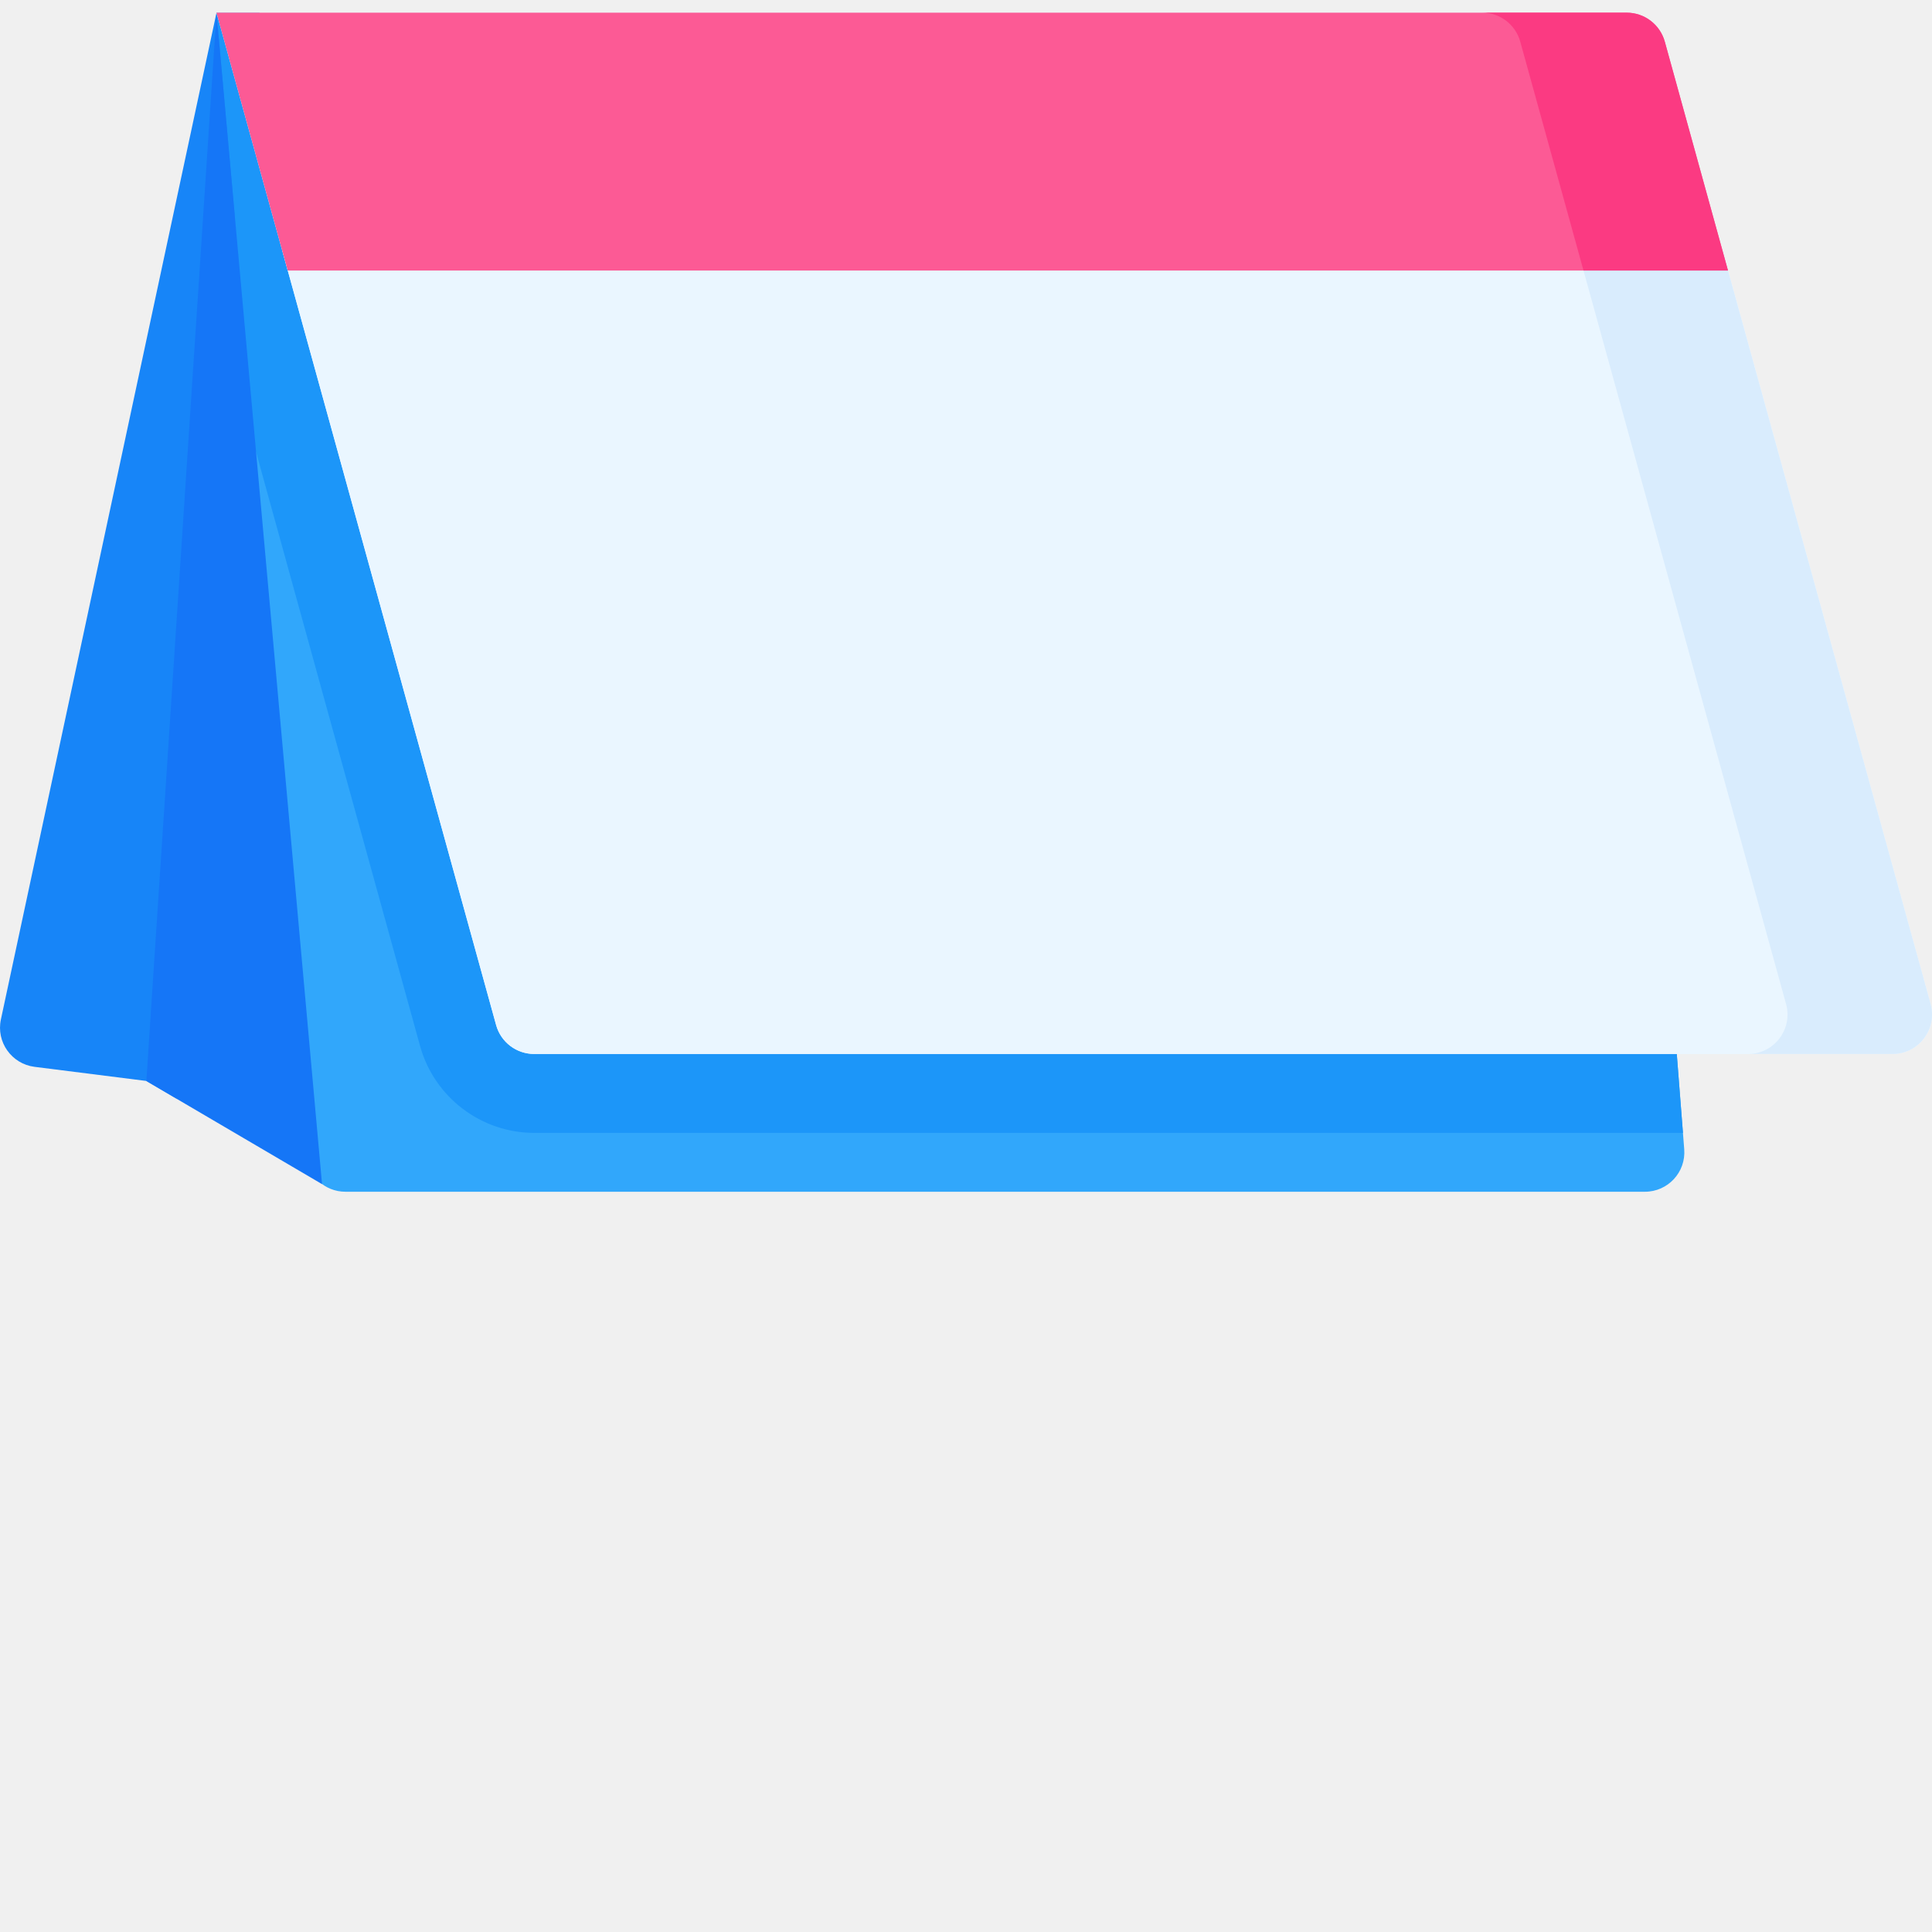
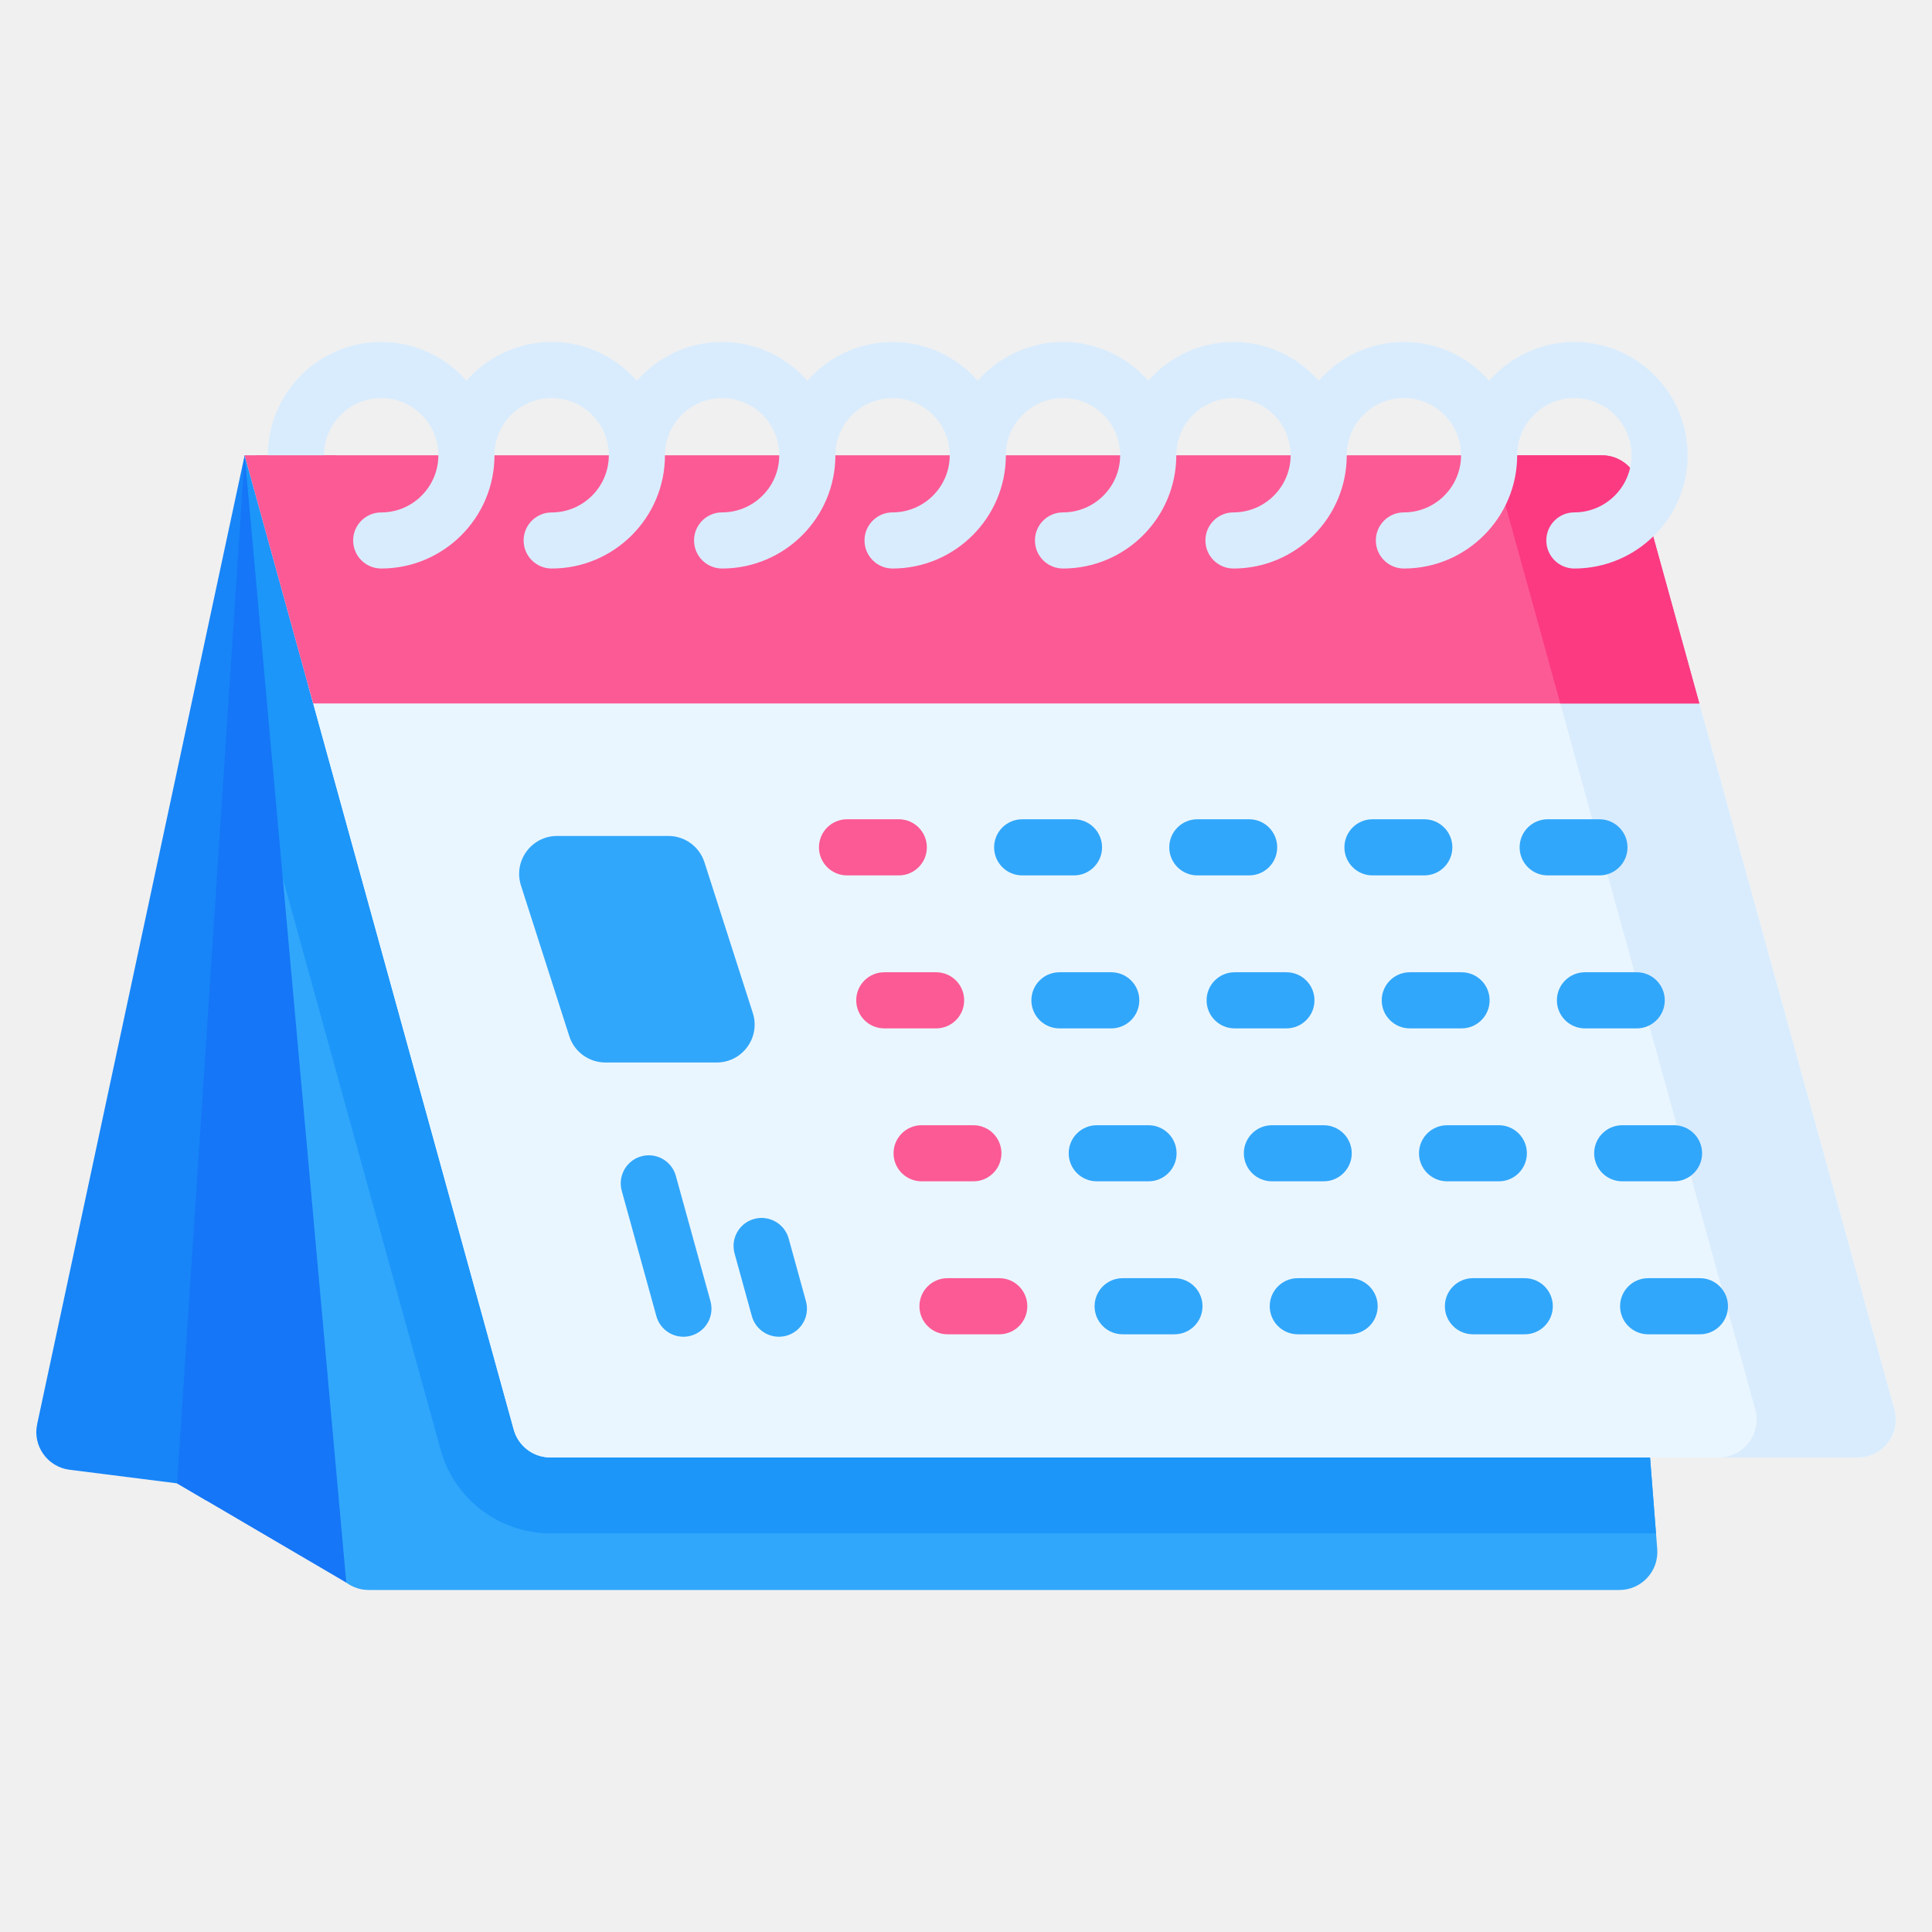
- <svg xmlns="http://www.w3.org/2000/svg" width="32" height="32" viewBox="0 0 32 32" fill="none">
-   <path d="M27.245 19.739H5.721C5.38 19.739 5.096 19.476 5.07 19.137L3.586 0.21H4.297L8.761 16.37C8.839 16.653 9.097 16.849 9.39 16.849H27.725L27.896 19.035C27.926 19.415 27.626 19.739 27.245 19.739Z" fill="#31A7FB" />
-   <path d="M27.875 18.764H8.847C7.968 18.764 7.192 18.172 6.958 17.326L4.124 7.062L3.586 0.21H4.297L8.761 16.37C8.839 16.654 9.097 16.85 9.39 16.85H27.725L27.875 18.764Z" fill="#1C96F9" />
-   <path d="M3.887 3.554L2.926 18.198L2.424 17.904L0.571 17.67C0.192 17.621 -0.066 17.259 0.015 16.885L3.586 0.21L3.887 3.554Z" fill="#1785F8" />
-   <path d="M3.586 0.211L5.334 19.613L2.424 17.905L3.586 0.211Z" fill="#1576F7" />
-   <path d="M31.348 17.457H8.848C8.554 17.457 8.296 17.261 8.218 16.979L4.678 4.159H28.533L31.977 16.63C32.092 17.046 31.779 17.457 31.348 17.457Z" fill="#EAF6FF" />
-   <path d="M31.976 16.63L27.574 0.689C27.495 0.406 27.238 0.21 26.944 0.21H3.586L8.217 16.978C8.295 17.261 8.553 17.457 8.847 17.457H31.347C31.778 17.457 32.091 17.046 31.976 16.63Z" fill="#EAF6FF" />
-   <path d="M31.347 17.457H28.954C29.385 17.457 29.698 17.046 29.583 16.63L26.139 4.159H28.532L31.977 16.63C32.091 17.046 31.778 17.457 31.347 17.457Z" fill="#D9ECFD" />
-   <path d="M28.621 4.481L27.574 0.689C27.495 0.406 27.238 0.21 26.944 0.21H3.586L4.766 4.481H28.621Z" fill="#FC5A95" />
-   <path d="M25.18 0.689L26.228 4.481H28.621L27.574 0.689C27.495 0.407 27.238 0.21 26.944 0.21H24.551C24.845 0.21 25.102 0.407 25.18 0.689Z" fill="#FB3A82" />
+ <svg xmlns="http://www.w3.org/2000/svg" width="38" height="38" viewBox="0 0 38 38" fill="none">
+   <g clip-path="url(#clip0_4478_36613)">
+     <path d="M31.852 31.273H7.252C6.863 31.273 6.539 30.973 6.508 30.585L4.812 8.955H5.625L10.726 27.423C10.816 27.747 11.11 27.971 11.446 27.971H32.4L32.596 30.468C32.629 30.903 32.286 31.273 31.852 31.273Z" fill="#31A7FB" />
+     <path d="M32.571 30.159H10.825C9.82 30.159 8.933 29.483 8.666 28.515L5.427 16.785L4.812 8.954H5.625L10.726 27.423C10.816 27.747 11.11 27.971 11.446 27.971H32.4L32.571 30.159Z" fill="#1C96F9" />
+     <path d="M5.157 12.776L4.058 29.513L3.485 29.176L1.367 28.908C0.934 28.853 0.639 28.439 0.731 28.011L4.812 8.955L5.157 12.776Z" fill="#1785F8" />
+     <path d="M4.812 8.955L6.811 31.128L3.484 29.177L4.812 8.955Z" fill="#1576F7" />
+     <path d="M36.539 28.666H10.825C10.489 28.666 10.194 28.442 10.105 28.119L6.059 13.468H33.322L37.259 27.721C37.39 28.196 37.032 28.666 36.539 28.666Z" fill="#EAF6FF" />
+     <path d="M37.258 27.721L32.227 9.503C32.137 9.179 31.843 8.955 31.507 8.955H4.812L10.105 28.119C10.194 28.442 10.489 28.666 10.825 28.666H36.539C37.032 28.666 37.39 28.197 37.258 27.721Z" fill="#EAF6FF" />
+     <path d="M36.539 28.666H33.804C34.297 28.666 34.654 28.196 34.523 27.721L30.587 13.468H33.322L37.259 27.721C37.389 28.196 37.032 28.666 36.539 28.666Z" fill="#D9ECFD" />
+     <path d="M33.424 13.836L32.227 9.503C32.137 9.179 31.843 8.955 31.507 8.955H4.812L6.16 13.836H33.424Z" fill="#FC5A95" />
+     <path d="M29.491 9.503L30.689 13.836H33.424L32.227 9.503C32.137 9.179 31.843 8.955 31.507 8.955H28.772C29.108 8.955 29.402 9.179 29.491 9.503Z" fill="#FB3A82" />
+     <path d="M30.966 6.726C30.298 6.726 29.698 7.022 29.29 7.489C28.881 7.022 28.281 6.726 27.613 6.726C26.946 6.726 26.346 7.022 25.937 7.489C25.529 7.022 24.929 6.726 24.261 6.726C23.593 6.726 22.993 7.022 22.585 7.489C22.176 7.022 21.576 6.726 20.908 6.726C20.241 6.726 19.641 7.022 19.232 7.489C18.823 7.022 18.224 6.726 17.556 6.726C16.888 6.726 16.288 7.022 15.88 7.489C15.471 7.022 14.871 6.726 14.203 6.726C13.535 6.726 12.936 7.022 12.527 7.489C12.118 7.022 11.518 6.726 10.851 6.726C10.183 6.726 9.583 7.022 9.174 7.489C8.766 7.022 8.166 6.726 7.498 6.726C6.269 6.726 5.27 7.726 5.27 8.954C5.27 9.259 5.517 9.506 5.822 9.506C6.127 9.506 6.374 9.259 6.374 8.954C6.374 8.334 6.878 7.83 7.498 7.83C8.118 7.83 8.622 8.334 8.622 8.954C8.622 9.574 8.118 10.079 7.498 10.079C7.193 10.079 6.946 10.326 6.946 10.63C6.946 10.935 7.193 11.182 7.498 11.182C8.727 11.182 9.726 10.183 9.726 8.954C9.726 8.334 10.23 7.83 10.851 7.83C11.47 7.83 11.975 8.334 11.975 8.954C11.975 9.574 11.47 10.079 10.851 10.079C10.546 10.079 10.299 10.326 10.299 10.63C10.299 10.935 10.546 11.182 10.851 11.182C12.079 11.182 13.079 10.183 13.079 8.954C13.079 8.334 13.583 7.83 14.203 7.83C14.823 7.83 15.327 8.334 15.327 8.954C15.327 9.574 14.823 10.078 14.203 10.078C13.898 10.078 13.651 10.325 13.651 10.63C13.651 10.935 13.898 11.182 14.203 11.182C15.432 11.182 16.431 10.183 16.431 8.954C16.431 8.334 16.936 7.83 17.555 7.83C18.175 7.83 18.68 8.334 18.68 8.954C18.68 9.574 18.175 10.078 17.555 10.078C17.251 10.078 17.004 10.325 17.004 10.63C17.004 10.935 17.251 11.182 17.555 11.182C18.784 11.182 19.784 10.182 19.784 8.954C19.784 8.334 20.288 7.83 20.908 7.83C21.528 7.83 22.032 8.334 22.032 8.954C22.032 9.574 21.528 10.078 20.908 10.078C20.603 10.078 20.356 10.325 20.356 10.63C20.356 10.935 20.603 11.182 20.908 11.182C22.137 11.182 23.136 10.182 23.136 8.954C23.136 8.334 23.64 7.83 24.261 7.83C24.881 7.83 25.385 8.334 25.385 8.954C25.385 9.574 24.881 10.078 24.261 10.078C23.956 10.078 23.709 10.325 23.709 10.63C23.709 10.935 23.956 11.182 24.261 11.182C25.489 11.182 26.489 10.182 26.489 8.954C26.489 8.334 26.993 7.829 27.613 7.829C28.233 7.829 28.737 8.334 28.737 8.954C28.737 9.574 28.233 10.078 27.613 10.078C27.308 10.078 27.061 10.325 27.061 10.63C27.061 10.935 27.308 11.182 27.613 11.182C28.842 11.182 29.841 10.182 29.841 8.954C29.841 8.334 30.346 7.829 30.965 7.829C31.585 7.829 32.09 8.334 32.09 8.954C32.09 9.574 31.585 10.078 30.965 10.078C30.661 10.078 30.414 10.325 30.414 10.63C30.414 10.935 30.661 11.182 30.965 11.182C32.194 11.182 33.194 10.182 33.194 8.954C33.194 7.725 32.195 6.726 30.966 6.726Z" fill="#D9ECFD" />
+     <path d="M6.6 8.955C6.543 9.334 6.216 9.623 5.822 9.623C5.427 9.623 5.101 9.334 5.043 8.955H6.6Z" fill="#FC5A95" />
+     <path d="M14.807 19.924L13.856 16.961C13.757 16.652 13.47 16.442 13.146 16.442H10.958C10.452 16.442 10.092 16.935 10.247 17.417L11.197 20.38C11.296 20.689 11.584 20.898 11.908 20.898H14.096C14.602 20.898 14.961 20.406 14.807 19.924Z" fill="#31A7FB" />
+     <path d="M17.679 17.218H16.66C16.355 17.218 16.108 16.971 16.108 16.666C16.108 16.361 16.355 16.114 16.66 16.114H17.679C17.983 16.114 18.23 16.361 18.23 16.666C18.23 16.971 17.983 17.218 17.679 17.218Z" fill="#FC5A95" />
+     <path d="M21.124 17.218H20.105C19.8 17.218 19.553 16.971 19.553 16.666C19.553 16.361 19.8 16.114 20.105 16.114H21.124C21.429 16.114 21.676 16.361 21.676 16.666C21.676 16.971 21.429 17.218 21.124 17.218Z" fill="#31A7FB" />
+     <path d="M24.569 17.218H23.55C23.245 17.218 22.998 16.971 22.998 16.666C22.998 16.361 23.245 16.114 23.55 16.114H24.569C24.874 16.114 25.121 16.361 25.121 16.666C25.121 16.971 24.874 17.218 24.569 17.218Z" fill="#31A7FB" />
+     <path d="M28.014 17.218H26.995C26.69 17.218 26.443 16.971 26.443 16.666C26.443 16.361 26.69 16.114 26.995 16.114H28.014C28.319 16.114 28.566 16.361 28.566 16.666C28.566 16.971 28.319 17.218 28.014 17.218Z" fill="#31A7FB" />
+     <path d="M31.459 17.218H30.44C30.136 17.218 29.889 16.971 29.889 16.666C29.889 16.361 30.136 16.114 30.44 16.114H31.459C31.764 16.114 32.011 16.361 32.011 16.666C32.011 16.971 31.764 17.218 31.459 17.218Z" fill="#31A7FB" />
+     <path d="M18.412 20.227H17.393C17.088 20.227 16.841 19.98 16.841 19.675C16.841 19.37 17.088 19.123 17.393 19.123H18.412C18.717 19.123 18.964 19.37 18.964 19.675C18.964 19.98 18.717 20.227 18.412 20.227Z" fill="#FC5A95" />
+     <path d="M21.857 20.227H20.838C20.533 20.227 20.286 19.98 20.286 19.675C20.286 19.37 20.533 19.123 20.838 19.123H21.857C22.162 19.123 22.409 19.37 22.409 19.675C22.409 19.98 22.162 20.227 21.857 20.227Z" fill="#31A7FB" />
+     <path d="M25.302 20.227H24.284C23.979 20.227 23.732 19.98 23.732 19.675C23.732 19.37 23.979 19.123 24.284 19.123H25.302C25.607 19.123 25.854 19.37 25.854 19.675C25.854 19.98 25.607 20.227 25.302 20.227Z" fill="#31A7FB" />
+     <path d="M28.747 20.227H27.729C27.424 20.227 27.177 19.98 27.177 19.675C27.177 19.37 27.424 19.123 27.729 19.123H28.747C29.052 19.123 29.299 19.37 29.299 19.675C29.299 19.98 29.052 20.227 28.747 20.227Z" fill="#31A7FB" />
+     <path d="M32.193 20.227H31.174C30.869 20.227 30.622 19.98 30.622 19.675C30.622 19.37 30.869 19.123 31.174 19.123H32.193C32.497 19.123 32.744 19.37 32.744 19.675C32.744 19.98 32.497 20.227 32.193 20.227Z" fill="#31A7FB" />
+     <path d="M19.145 23.235H18.127C17.822 23.235 17.575 22.988 17.575 22.684C17.575 22.379 17.822 22.132 18.127 22.132H19.145C19.45 22.132 19.697 22.379 19.697 22.684C19.697 22.988 19.45 23.235 19.145 23.235Z" fill="#FC5A95" />
+     <path d="M22.59 23.235H21.572C21.267 23.235 21.02 22.988 21.02 22.684C21.02 22.379 21.267 22.132 21.572 22.132H22.59C22.895 22.132 23.142 22.379 23.142 22.684C23.142 22.988 22.895 23.235 22.59 23.235Z" fill="#31A7FB" />
+     <path d="M26.035 23.235H25.017C24.712 23.235 24.465 22.988 24.465 22.684C24.465 22.379 24.712 22.132 25.017 22.132H26.035C26.34 22.132 26.587 22.379 26.587 22.684C26.587 22.988 26.34 23.235 26.035 23.235Z" fill="#31A7FB" />
+     <path d="M29.481 23.235H28.462C28.157 23.235 27.91 22.988 27.91 22.684C27.91 22.379 28.157 22.132 28.462 22.132H29.481C29.785 22.132 30.032 22.379 30.032 22.684C30.032 22.988 29.785 23.235 29.481 23.235Z" fill="#31A7FB" />
+     <path d="M32.926 23.235H31.907C31.602 23.235 31.355 22.988 31.355 22.684C31.355 22.379 31.602 22.132 31.907 22.132H32.926C33.231 22.132 33.478 22.379 33.478 22.684C33.478 22.988 33.231 23.235 32.926 23.235Z" fill="#31A7FB" />
+     <path d="M19.655 26.244H18.636C18.331 26.244 18.084 25.997 18.084 25.692C18.084 25.387 18.331 25.14 18.636 25.14H19.655C19.959 25.14 20.206 25.387 20.206 25.692C20.206 25.997 19.959 26.244 19.655 26.244Z" fill="#FC5A95" />
+     <path d="M23.1 26.244H22.081C21.776 26.244 21.529 25.997 21.529 25.692C21.529 25.387 21.776 25.14 22.081 25.14H23.1C23.405 25.14 23.652 25.387 23.652 25.692C23.652 25.997 23.405 26.244 23.1 26.244Z" fill="#31A7FB" />
+     <path d="M26.545 26.244H25.526C25.221 26.244 24.974 25.997 24.974 25.692C24.974 25.387 25.221 25.14 25.526 25.14H26.545C26.85 25.14 27.097 25.387 27.097 25.692C27.097 25.997 26.85 26.244 26.545 26.244Z" fill="#31A7FB" />
+     <path d="M29.99 26.244H28.971C28.666 26.244 28.419 25.997 28.419 25.692C28.419 25.387 28.666 25.14 28.971 25.14H29.99C30.295 25.14 30.542 25.387 30.542 25.692C30.542 25.997 30.295 26.244 29.99 26.244Z" fill="#31A7FB" />
+     <path d="M33.435 26.244H32.417C32.112 26.244 31.865 25.997 31.865 25.692C31.865 25.387 32.112 25.14 32.417 25.14H33.435C33.74 25.14 33.987 25.387 33.987 25.692C33.987 25.997 33.74 26.244 33.435 26.244Z" fill="#31A7FB" />
+     <path d="M13.442 26.292C13.2 26.292 12.978 26.132 12.91 25.887L12.229 23.422C12.148 23.128 12.321 22.824 12.614 22.743C12.908 22.662 13.212 22.834 13.293 23.128L13.974 25.593C14.055 25.887 13.883 26.191 13.589 26.272C13.54 26.286 13.491 26.292 13.442 26.292Z" fill="#31A7FB" />
+     <path d="M15.32 26.292C15.078 26.292 14.856 26.131 14.788 25.887L14.448 24.654C14.367 24.36 14.539 24.056 14.833 23.975C15.126 23.894 15.431 24.067 15.512 24.36L15.852 25.593C15.933 25.887 15.761 26.191 15.467 26.272C15.418 26.285 15.368 26.292 15.32 26.292Z" fill="#31A7FB" />
+   </g>
+   <defs>
+     <clipPath id="clip0_4478_36613">
+       <rect width="36.571" height="36.571" fill="white" transform="translate(0.714233 0.714355)" />
+     </clipPath>
+   </defs>
</svg>
